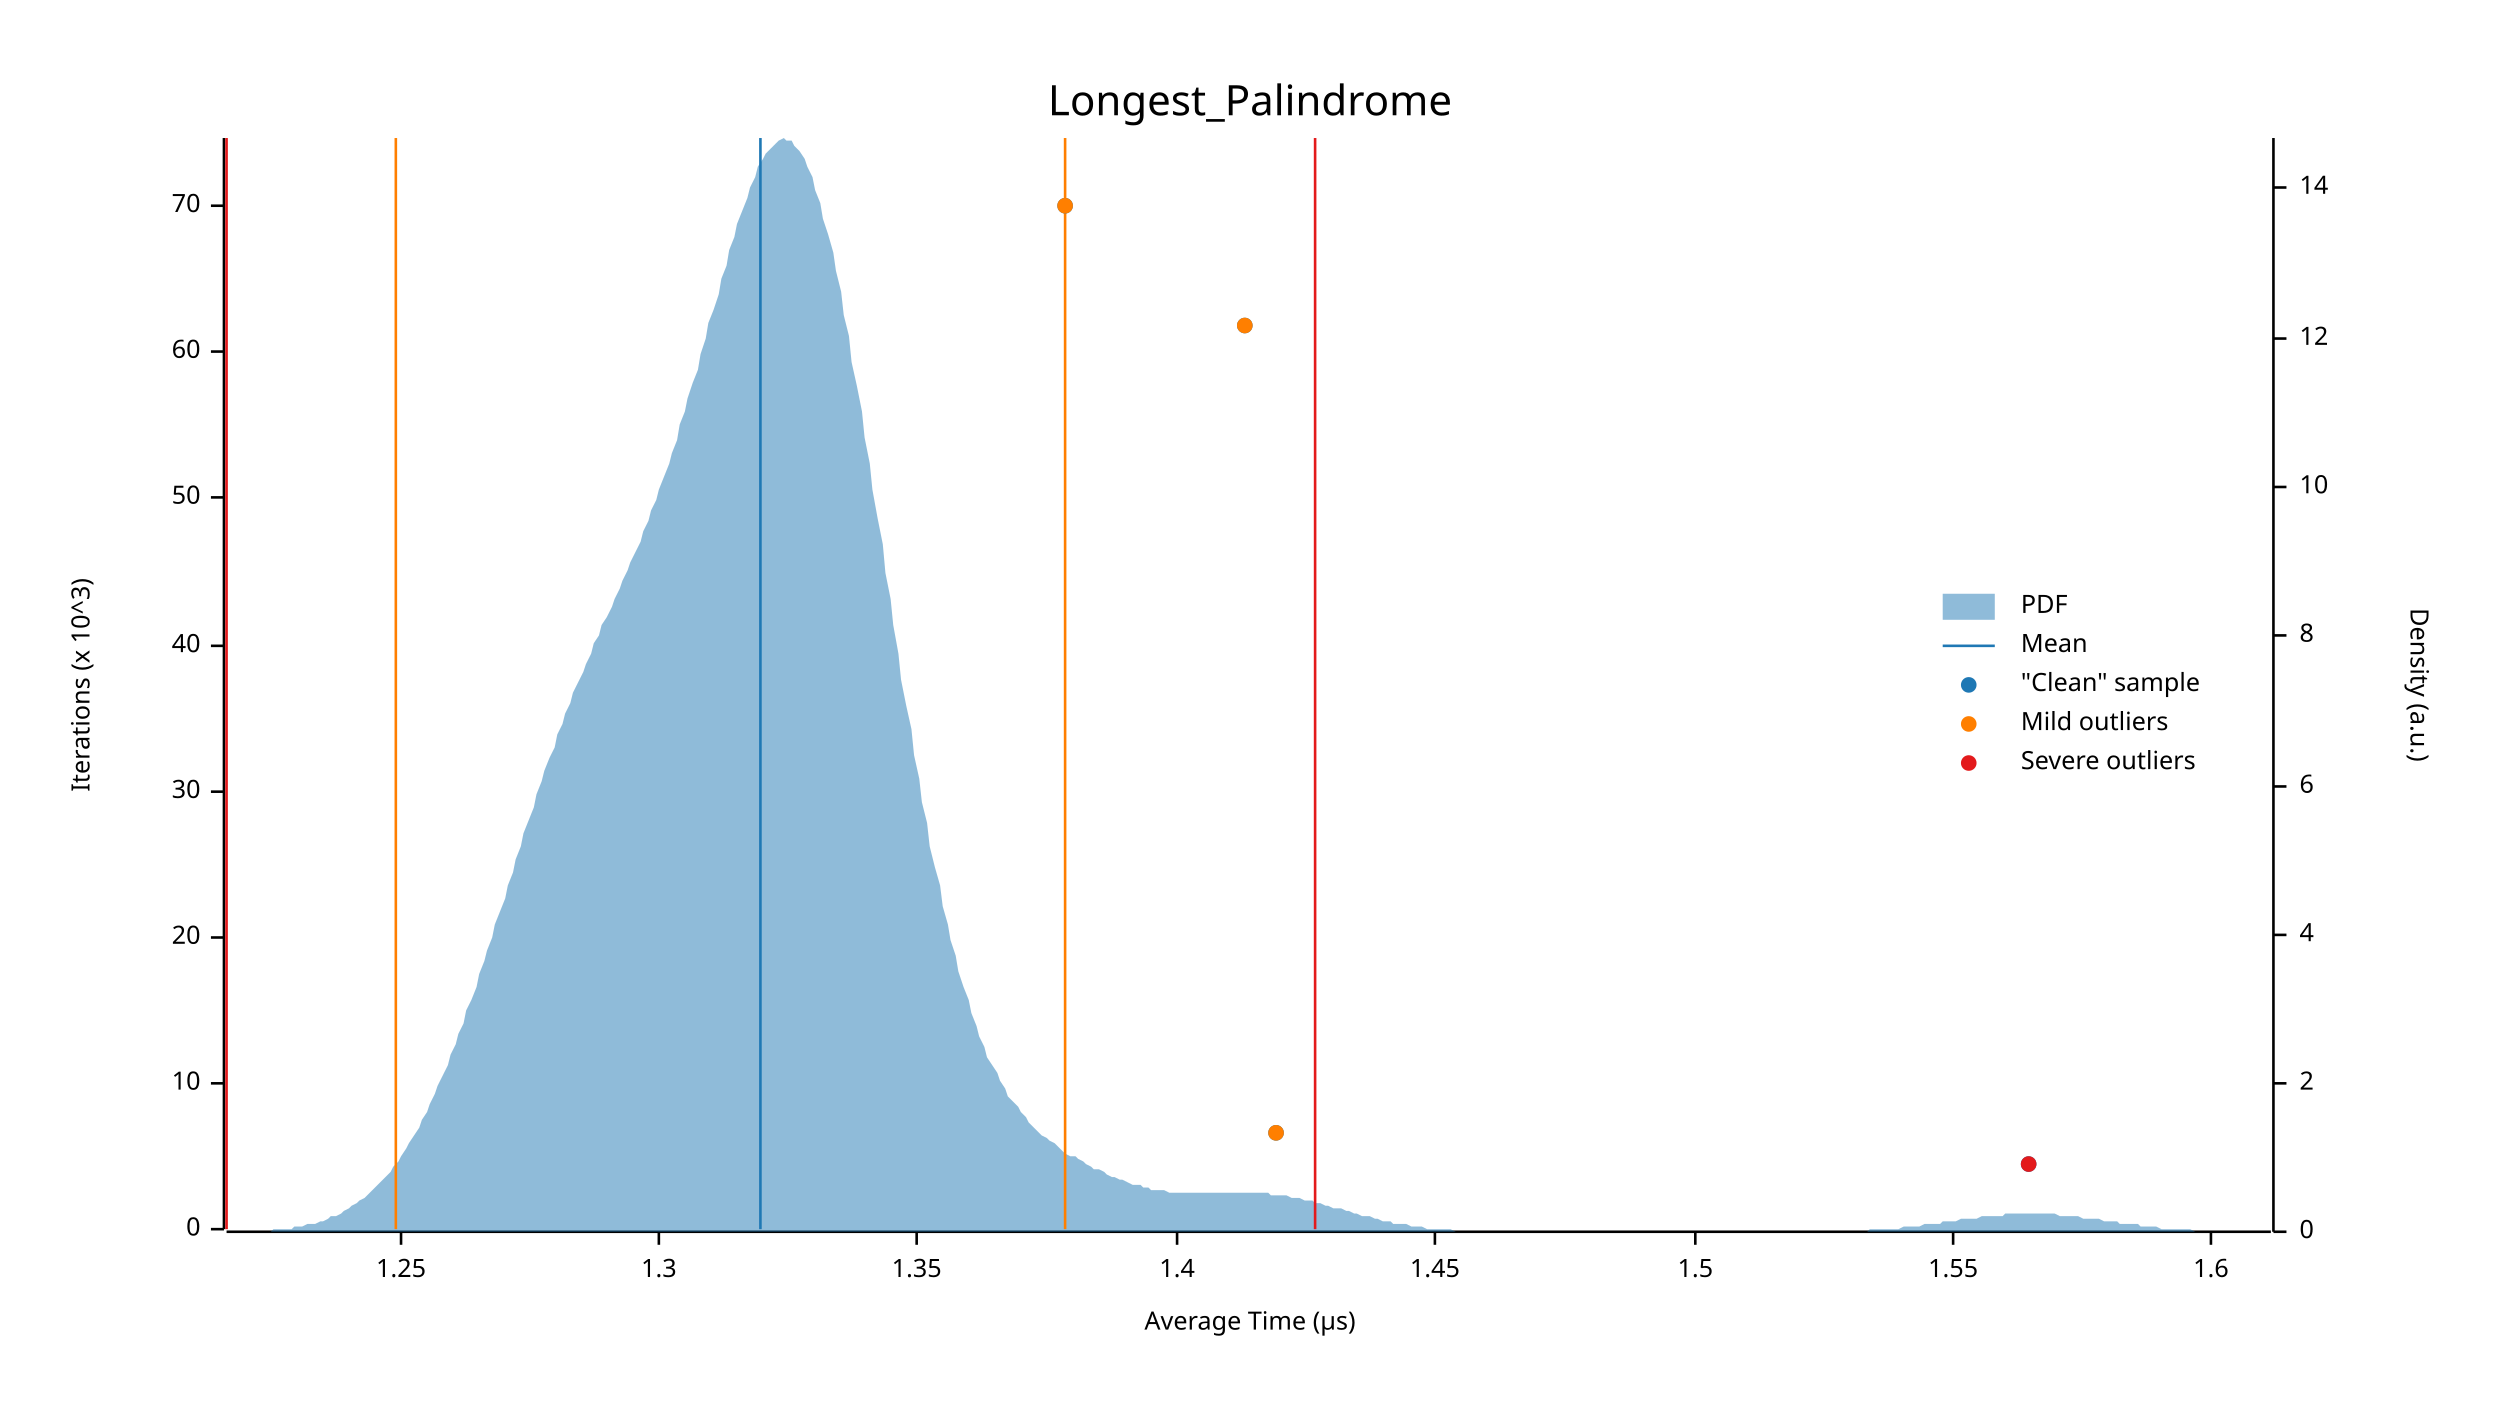
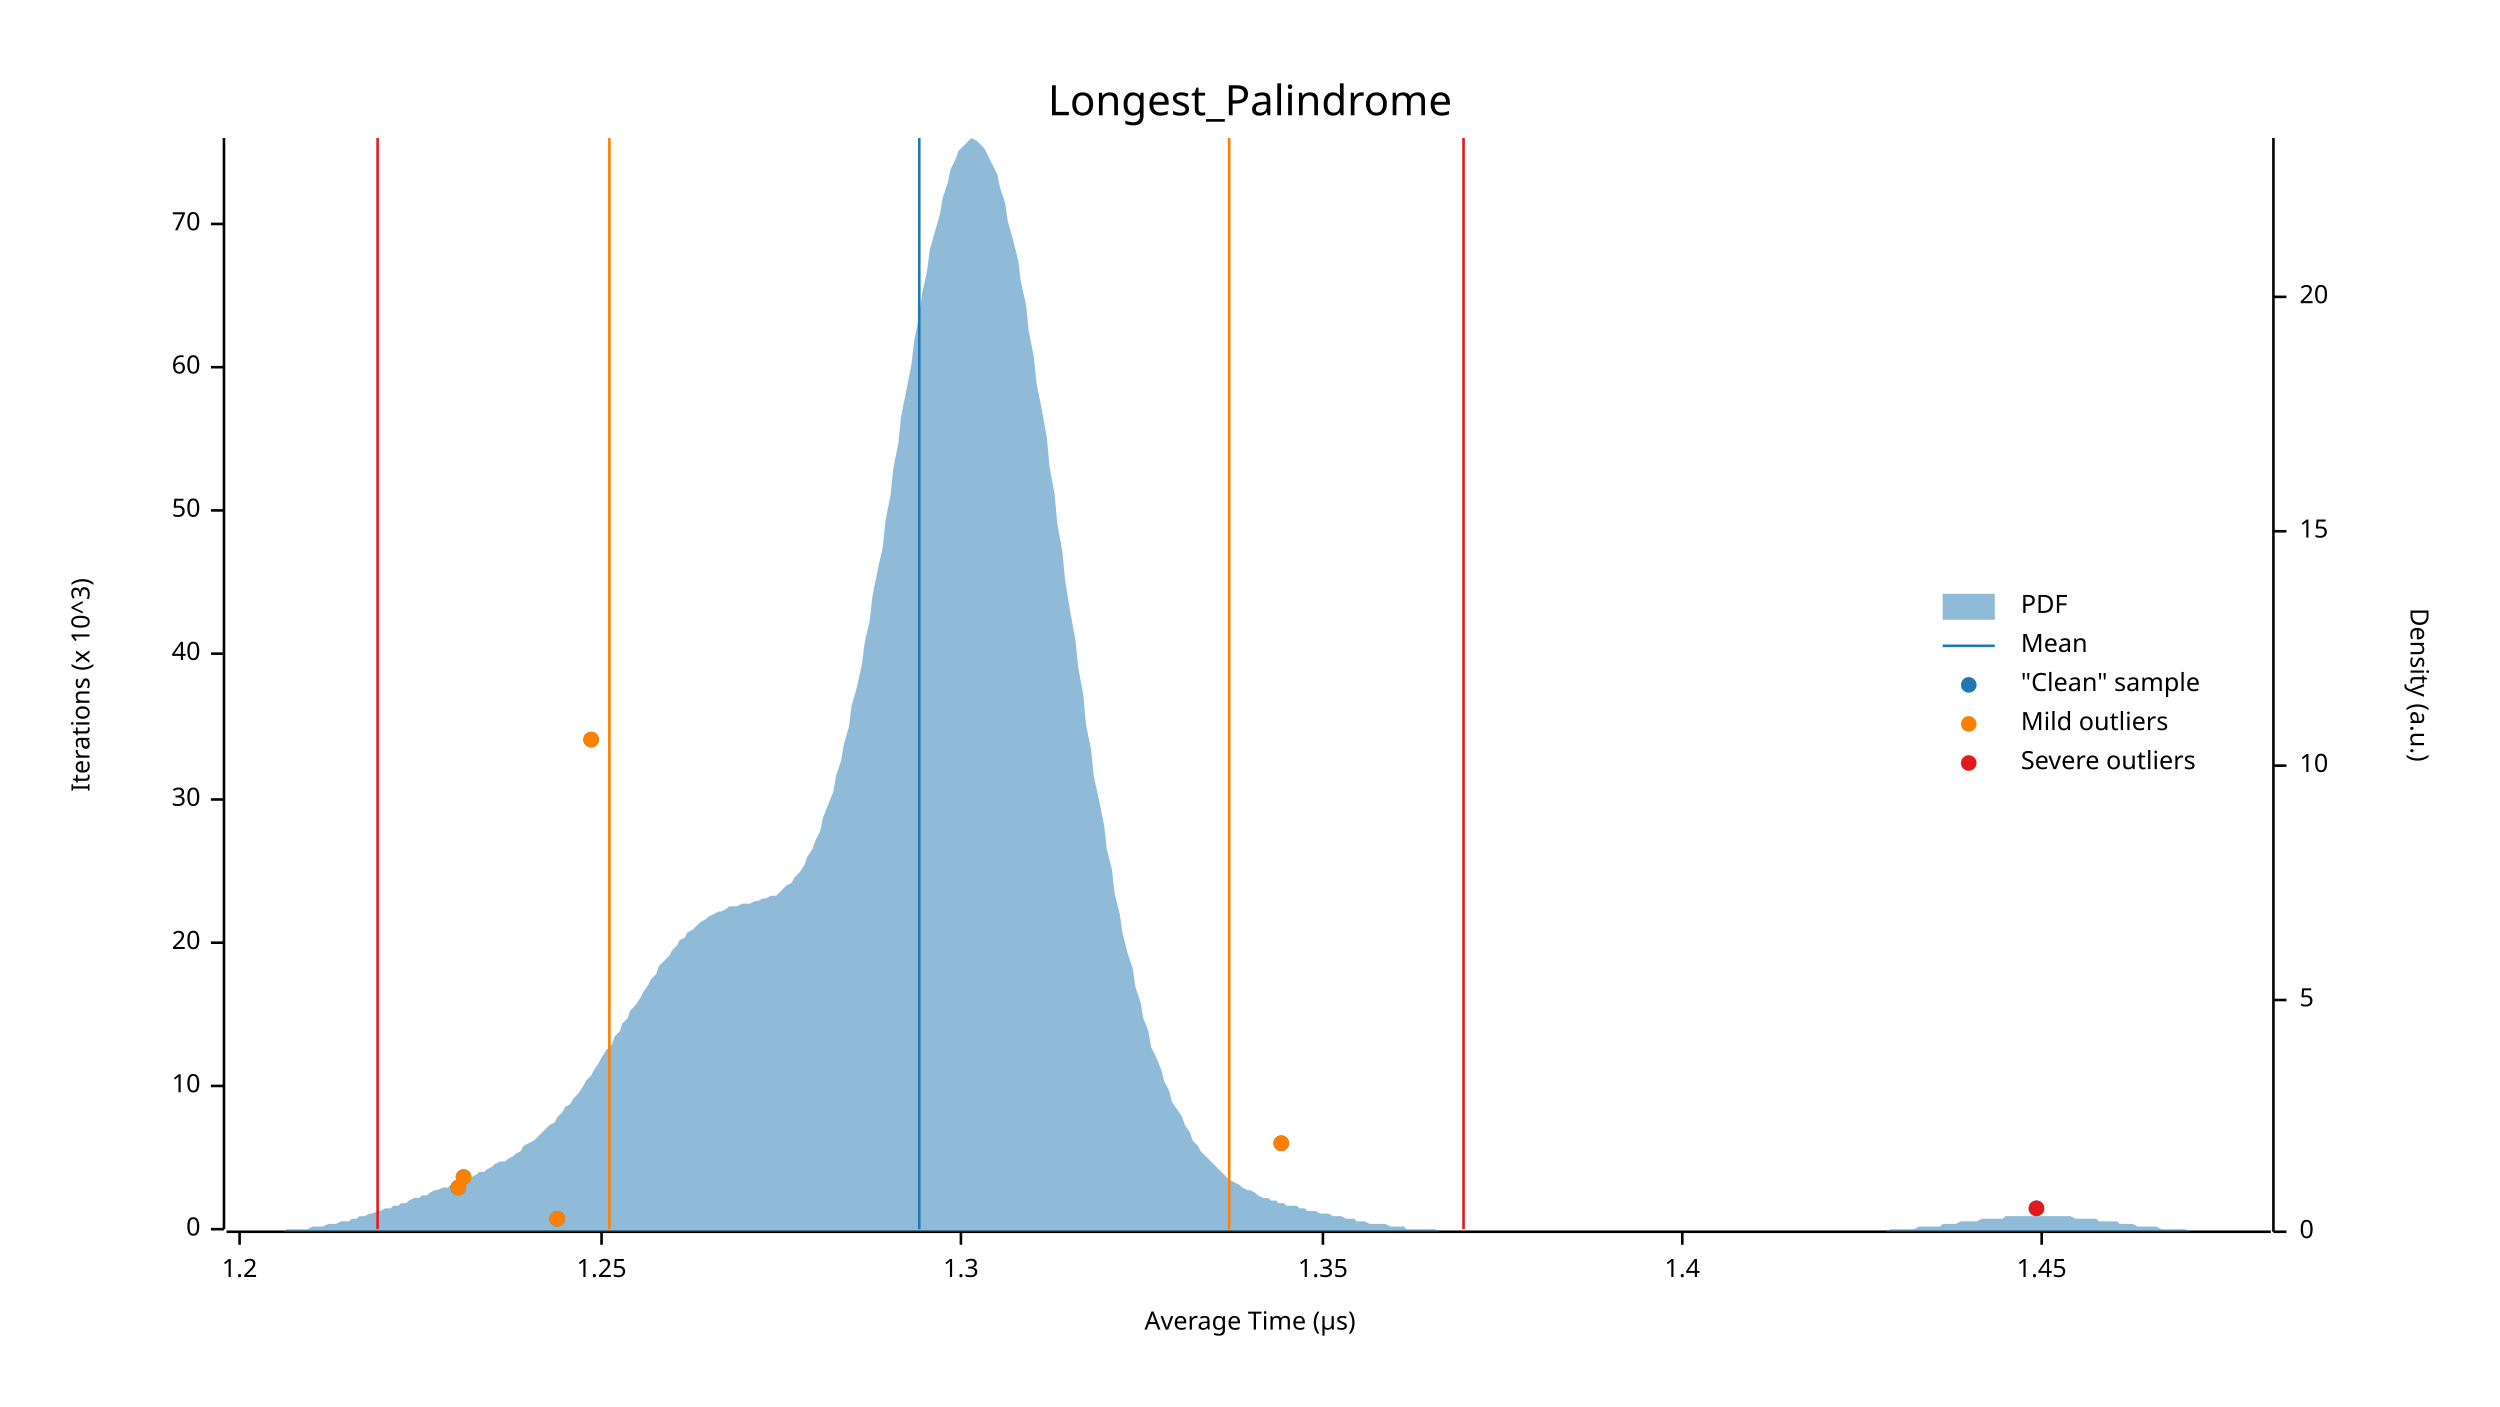
<svg xmlns="http://www.w3.org/2000/svg" width="960" height="540" viewBox="0 0 960 540">
  <text x="480" y="32" dy="0.76em" text-anchor="middle" font-family="sans-serif" font-size="16.129" opacity="1" fill="#000000">
Longest_Palindrome
</text>
  <text x="27" y="263" dy="0.76em" text-anchor="middle" font-family="sans-serif" font-size="9.677" opacity="1" fill="#000000" transform="rotate(270, 27, 263)">
Iterations (x 10^3)
</text>
  <text x="480" y="513" dy="-0.5ex" text-anchor="middle" font-family="sans-serif" font-size="9.677" opacity="1" fill="#000000">
Average Time (µs)
</text>
  <polyline fill="none" opacity="1" stroke="#000000" stroke-width="1" points="86,53 86,472 " />
  <text x="77" y="472" dy="0.5ex" text-anchor="end" font-family="sans-serif" font-size="9.677" opacity="1" fill="#000000">
0
</text>
  <polyline fill="none" opacity="1" stroke="#000000" stroke-width="1" points="81,472 86,472 " />
-   <text x="77" y="416" dy="0.5ex" text-anchor="end" font-family="sans-serif" font-size="9.677" opacity="1" fill="#000000">
+   <text x="77" y="417" dy="0.5ex" text-anchor="end" font-family="sans-serif" font-size="9.677" opacity="1" fill="#000000">
10
</text>
-   <polyline fill="none" opacity="1" stroke="#000000" stroke-width="1" points="81,416 86,416 " />
-   <text x="77" y="360" dy="0.5ex" text-anchor="end" font-family="sans-serif" font-size="9.677" opacity="1" fill="#000000">
+   <polyline fill="none" opacity="1" stroke="#000000" stroke-width="1" points="81,417 86,417 " />
+   <text x="77" y="362" dy="0.5ex" text-anchor="end" font-family="sans-serif" font-size="9.677" opacity="1" fill="#000000">
20
</text>
-   <polyline fill="none" opacity="1" stroke="#000000" stroke-width="1" points="81,360 86,360 " />
-   <text x="77" y="304" dy="0.5ex" text-anchor="end" font-family="sans-serif" font-size="9.677" opacity="1" fill="#000000">
+   <polyline fill="none" opacity="1" stroke="#000000" stroke-width="1" points="81,362 86,362 " />
+   <text x="77" y="307" dy="0.5ex" text-anchor="end" font-family="sans-serif" font-size="9.677" opacity="1" fill="#000000">
30
</text>
-   <polyline fill="none" opacity="1" stroke="#000000" stroke-width="1" points="81,304 86,304 " />
-   <text x="77" y="248" dy="0.5ex" text-anchor="end" font-family="sans-serif" font-size="9.677" opacity="1" fill="#000000">
+   <polyline fill="none" opacity="1" stroke="#000000" stroke-width="1" points="81,307 86,307 " />
+   <text x="77" y="251" dy="0.5ex" text-anchor="end" font-family="sans-serif" font-size="9.677" opacity="1" fill="#000000">
40
</text>
-   <polyline fill="none" opacity="1" stroke="#000000" stroke-width="1" points="81,248 86,248 " />
-   <text x="77" y="191" dy="0.5ex" text-anchor="end" font-family="sans-serif" font-size="9.677" opacity="1" fill="#000000">
+   <polyline fill="none" opacity="1" stroke="#000000" stroke-width="1" points="81,251 86,251 " />
+   <text x="77" y="196" dy="0.5ex" text-anchor="end" font-family="sans-serif" font-size="9.677" opacity="1" fill="#000000">
50
</text>
-   <polyline fill="none" opacity="1" stroke="#000000" stroke-width="1" points="81,191 86,191 " />
-   <text x="77" y="135" dy="0.5ex" text-anchor="end" font-family="sans-serif" font-size="9.677" opacity="1" fill="#000000">
+   <polyline fill="none" opacity="1" stroke="#000000" stroke-width="1" points="81,196 86,196 " />
+   <text x="77" y="141" dy="0.5ex" text-anchor="end" font-family="sans-serif" font-size="9.677" opacity="1" fill="#000000">
60
</text>
-   <polyline fill="none" opacity="1" stroke="#000000" stroke-width="1" points="81,135 86,135 " />
-   <text x="77" y="79" dy="0.5ex" text-anchor="end" font-family="sans-serif" font-size="9.677" opacity="1" fill="#000000">
+   <polyline fill="none" opacity="1" stroke="#000000" stroke-width="1" points="81,141 86,141 " />
+   <text x="77" y="86" dy="0.5ex" text-anchor="end" font-family="sans-serif" font-size="9.677" opacity="1" fill="#000000">
70
</text>
-   <polyline fill="none" opacity="1" stroke="#000000" stroke-width="1" points="81,79 86,79 " />
+   <polyline fill="none" opacity="1" stroke="#000000" stroke-width="1" points="81,86 86,86 " />
  <polyline fill="none" opacity="1" stroke="#000000" stroke-width="1" points="87,473 872,473 " />
-   <text x="154" y="483" dy="0.76em" text-anchor="middle" font-family="sans-serif" font-size="9.677" opacity="1" fill="#000000">
+   <text x="92" y="483" dy="0.76em" text-anchor="middle" font-family="sans-serif" font-size="9.677" opacity="1" fill="#000000">
+ 1.2
+ </text>
+   <polyline fill="none" opacity="1" stroke="#000000" stroke-width="1" points="92,473 92,478 " />
+   <text x="231" y="483" dy="0.76em" text-anchor="middle" font-family="sans-serif" font-size="9.677" opacity="1" fill="#000000">
1.25
</text>
-   <polyline fill="none" opacity="1" stroke="#000000" stroke-width="1" points="154,473 154,478 " />
-   <text x="253" y="483" dy="0.76em" text-anchor="middle" font-family="sans-serif" font-size="9.677" opacity="1" fill="#000000">
+   <polyline fill="none" opacity="1" stroke="#000000" stroke-width="1" points="231,473 231,478 " />
+   <text x="369" y="483" dy="0.76em" text-anchor="middle" font-family="sans-serif" font-size="9.677" opacity="1" fill="#000000">
1.3
</text>
-   <polyline fill="none" opacity="1" stroke="#000000" stroke-width="1" points="253,473 253,478 " />
-   <text x="352" y="483" dy="0.76em" text-anchor="middle" font-family="sans-serif" font-size="9.677" opacity="1" fill="#000000">
+   <polyline fill="none" opacity="1" stroke="#000000" stroke-width="1" points="369,473 369,478 " />
+   <text x="508" y="483" dy="0.76em" text-anchor="middle" font-family="sans-serif" font-size="9.677" opacity="1" fill="#000000">
1.35
</text>
-   <polyline fill="none" opacity="1" stroke="#000000" stroke-width="1" points="352,473 352,478 " />
-   <text x="452" y="483" dy="0.76em" text-anchor="middle" font-family="sans-serif" font-size="9.677" opacity="1" fill="#000000">
+   <polyline fill="none" opacity="1" stroke="#000000" stroke-width="1" points="508,473 508,478 " />
+   <text x="646" y="483" dy="0.76em" text-anchor="middle" font-family="sans-serif" font-size="9.677" opacity="1" fill="#000000">
1.4
</text>
-   <polyline fill="none" opacity="1" stroke="#000000" stroke-width="1" points="452,473 452,478 " />
-   <text x="551" y="483" dy="0.76em" text-anchor="middle" font-family="sans-serif" font-size="9.677" opacity="1" fill="#000000">
+   <polyline fill="none" opacity="1" stroke="#000000" stroke-width="1" points="646,473 646,478 " />
+   <text x="784" y="483" dy="0.76em" text-anchor="middle" font-family="sans-serif" font-size="9.677" opacity="1" fill="#000000">
1.45
</text>
-   <polyline fill="none" opacity="1" stroke="#000000" stroke-width="1" points="551,473 551,478 " />
-   <text x="651" y="483" dy="0.76em" text-anchor="middle" font-family="sans-serif" font-size="9.677" opacity="1" fill="#000000">
- 1.5
- </text>
-   <polyline fill="none" opacity="1" stroke="#000000" stroke-width="1" points="651,473 651,478 " />
-   <text x="750" y="483" dy="0.76em" text-anchor="middle" font-family="sans-serif" font-size="9.677" opacity="1" fill="#000000">
- 1.55
- </text>
-   <polyline fill="none" opacity="1" stroke="#000000" stroke-width="1" points="750,473 750,478 " />
-   <text x="849" y="483" dy="0.76em" text-anchor="middle" font-family="sans-serif" font-size="9.677" opacity="1" fill="#000000">
- 1.6
- </text>
-   <polyline fill="none" opacity="1" stroke="#000000" stroke-width="1" points="849,473 849,478 " />
+   <polyline fill="none" opacity="1" stroke="#000000" stroke-width="1" points="784,473 784,478 " />
  <text x="933" y="263" dy="0.76em" text-anchor="middle" font-family="sans-serif" font-size="9.677" opacity="1" fill="#000000" transform="rotate(90, 933, 263)">
Density (a.u.)
</text>
  <polyline fill="none" opacity="1" stroke="#000000" stroke-width="1" points="873,53 873,473 " />
  <text x="883" y="473" dy="0.5ex" text-anchor="start" font-family="sans-serif" font-size="9.677" opacity="1" fill="#000000">
0
</text>
  <polyline fill="none" opacity="1" stroke="#000000" stroke-width="1" points="873,473 878,473 " />
-   <text x="883" y="416" dy="0.5ex" text-anchor="start" font-family="sans-serif" font-size="9.677" opacity="1" fill="#000000">
- 2
+   <text x="883" y="384" dy="0.5ex" text-anchor="start" font-family="sans-serif" font-size="9.677" opacity="1" fill="#000000">
+ 5
</text>
-   <polyline fill="none" opacity="1" stroke="#000000" stroke-width="1" points="873,416 878,416 " />
-   <text x="883" y="359" dy="0.5ex" text-anchor="start" font-family="sans-serif" font-size="9.677" opacity="1" fill="#000000">
- 4
- </text>
-   <polyline fill="none" opacity="1" stroke="#000000" stroke-width="1" points="873,359 878,359 " />
-   <text x="883" y="302" dy="0.5ex" text-anchor="start" font-family="sans-serif" font-size="9.677" opacity="1" fill="#000000">
- 6
- </text>
-   <polyline fill="none" opacity="1" stroke="#000000" stroke-width="1" points="873,302 878,302 " />
-   <text x="883" y="244" dy="0.5ex" text-anchor="start" font-family="sans-serif" font-size="9.677" opacity="1" fill="#000000">
- 8
- </text>
-   <polyline fill="none" opacity="1" stroke="#000000" stroke-width="1" points="873,244 878,244 " />
-   <text x="883" y="187" dy="0.5ex" text-anchor="start" font-family="sans-serif" font-size="9.677" opacity="1" fill="#000000">
+   <polyline fill="none" opacity="1" stroke="#000000" stroke-width="1" points="873,384 878,384 " />
+   <text x="883" y="294" dy="0.5ex" text-anchor="start" font-family="sans-serif" font-size="9.677" opacity="1" fill="#000000">
10
</text>
-   <polyline fill="none" opacity="1" stroke="#000000" stroke-width="1" points="873,187 878,187 " />
-   <text x="883" y="130" dy="0.5ex" text-anchor="start" font-family="sans-serif" font-size="9.677" opacity="1" fill="#000000">
- 12
+   <polyline fill="none" opacity="1" stroke="#000000" stroke-width="1" points="873,294 878,294 " />
+   <text x="883" y="204" dy="0.5ex" text-anchor="start" font-family="sans-serif" font-size="9.677" opacity="1" fill="#000000">
+ 15
</text>
-   <polyline fill="none" opacity="1" stroke="#000000" stroke-width="1" points="873,130 878,130 " />
-   <text x="883" y="72" dy="0.5ex" text-anchor="start" font-family="sans-serif" font-size="9.677" opacity="1" fill="#000000">
- 14
+   <polyline fill="none" opacity="1" stroke="#000000" stroke-width="1" points="873,204 878,204 " />
+   <text x="883" y="114" dy="0.5ex" text-anchor="start" font-family="sans-serif" font-size="9.677" opacity="1" fill="#000000">
+ 20
</text>
-   <polyline fill="none" opacity="1" stroke="#000000" stroke-width="1" points="873,72 878,72 " />
-   <polygon opacity="0.5" fill="#1F78B4" points="87,473 88,473 90,473 91,473 93,473 94,473 96,473 98,473 99,473 101,473 102,473 104,473 105,472 107,472 109,472 110,472 112,472 113,471 115,471 116,471 118,470 120,470 121,470 123,469 124,469 126,468 127,467 129,467 131,466 132,465 134,464 135,463 137,462 138,461 140,460 142,458 143,457 145,455 146,454 148,452 150,450 151,448 153,446 154,444 156,441 157,439 159,436 161,433 162,430 164,427 165,424 167,420 168,417 170,413 172,409 173,405 175,401 176,397 178,393 179,388 181,384 183,379 184,374 186,369 187,365 189,360 190,355 192,350 194,345 195,340 197,335 198,330 200,325 201,320 203,315 205,310 206,305 208,300 209,296 211,291 213,287 214,282 216,278 217,274 219,270 220,266 222,262 224,258 225,255 227,251 228,247 230,244 231,240 233,237 235,233 236,230 238,226 239,223 241,219 242,216 244,212 246,208 247,204 249,200 250,196 252,192 253,188 255,183 257,178 258,174 260,169 261,163 263,158 264,153 266,147 268,142 269,136 271,130 272,124 274,119 276,113 277,107 279,102 280,96 282,91 283,86 285,81 287,76 288,72 290,68 291,64 293,61 294,59 296,57 298,55 299,54 301,53 302,54 304,54 305,56 307,58 309,61 310,64 312,68 313,73 315,78 316,84 318,90 320,97 321,104 323,112 324,121 326,129 327,139 329,148 331,158 332,168 334,178 335,188 337,199 339,209 340,220 342,230 343,240 345,251 346,261 348,271 350,280 351,290 353,299 354,308 356,316 357,325 359,333 361,340 362,348 364,355 365,361 367,367 368,373 370,379 372,384 373,389 375,394 376,398 378,402 379,406 381,409 383,412 384,415 386,418 387,421 389,423 391,425 392,427 394,429 395,431 397,433 398,434 400,436 402,437 403,438 405,439 406,440 408,442 409,443 411,444 413,444 414,445 416,446 417,447 419,448 420,449 422,449 424,450 425,451 427,452 428,452 430,453 431,453 433,454 435,455 436,455 438,455 439,456 441,456 442,457 444,457 446,457 447,457 449,458 450,458 452,458 454,458 455,458 457,458 458,458 460,458 461,458 463,458 465,458 466,458 468,458 469,458 471,458 472,458 474,458 476,458 477,458 479,458 480,458 482,458 483,458 485,458 487,458 488,459 490,459 491,459 493,459 494,459 496,460 498,460 499,460 501,461 502,461 504,461 505,462 507,462 509,463 510,463 512,464 513,464 515,464 517,465 518,465 520,466 521,466 523,467 524,467 526,467 528,468 529,468 531,469 532,469 534,469 535,470 537,470 539,470 540,470 542,471 543,471 545,471 546,471 548,472 550,472 551,472 553,472 554,472 556,472 557,472 559,473 561,473 562,473 564,473 565,473 567,473 568,473 570,473 572,473 573,473 575,473 576,473 578,473 580,473 581,473 583,473 584,473 586,473 587,473 589,473 591,473 592,473 594,473 595,473 597,473 598,473 600,473 602,473 603,473 605,473 606,473 608,473 609,473 611,473 613,473 614,473 616,473 617,473 619,473 620,473 622,473 624,473 625,473 627,473 628,473 630,473 632,473 633,473 635,473 636,473 638,473 639,473 641,473 643,473 644,473 646,473 647,473 649,473 650,473 652,473 654,473 655,473 657,473 658,473 660,473 661,473 663,473 665,473 666,473 668,473 669,473 671,473 672,473 674,473 676,473 677,473 679,473 680,473 682,473 683,473 685,473 687,473 688,473 690,473 691,473 693,473 695,473 696,473 698,473 699,473 701,473 702,473 704,473 706,473 707,473 709,473 710,473 712,473 713,473 715,473 717,473 718,472 720,472 721,472 723,472 724,472 726,472 728,472 729,472 731,471 732,471 734,471 735,471 737,471 739,470 740,470 742,470 743,470 745,470 746,469 748,469 750,469 751,469 753,468 754,468 756,468 758,468 759,468 761,467 762,467 764,467 765,467 767,467 769,467 770,466 772,466 773,466 775,466 776,466 778,466 780,466 781,466 783,466 784,466 786,466 787,466 789,466 791,467 792,467 794,467 795,467 797,467 798,467 800,468 802,468 803,468 805,468 806,468 808,469 809,469 811,469 813,469 814,470 816,470 817,470 819,470 821,470 822,471 824,471 825,471 827,471 828,471 830,472 832,472 833,472 835,472 836,472 838,472 839,472 841,472 843,473 844,473 846,473 847,473 849,473 850,473 852,473 854,473 855,473 857,473 858,473 860,473 861,473 863,473 865,473 866,473 868,473 869,473 871,473 873,473 873,473 87,473 " />
-   <polyline fill="none" opacity="1" stroke="#1F78B4" stroke-width="1" points="292,472 292,53 " />
-   <polyline fill="none" opacity="1" stroke="#FF7F00" stroke-width="1" points="152,472 152,53 " />
-   <polyline fill="none" opacity="1" stroke="#FF7F00" stroke-width="1" points="409,472 409,53 " />
-   <polyline fill="none" opacity="1" stroke="#E31A1C" stroke-width="1" points="87,472 87,53 " />
-   <polyline fill="none" opacity="1" stroke="#E31A1C" stroke-width="1" points="505,472 505,53 " />
-   <circle cx="779" cy="447" r="3" opacity="1" fill="#1F78B4" stroke="none" stroke-width="1" />
-   <circle cx="490" cy="435" r="3" opacity="1" fill="#1F78B4" stroke="none" stroke-width="1" />
-   <circle cx="478" cy="125" r="3" opacity="1" fill="#1F78B4" stroke="none" stroke-width="1" />
-   <circle cx="409" cy="79" r="3" opacity="1" fill="#1F78B4" stroke="none" stroke-width="1" />
-   <circle cx="490" cy="435" r="3" opacity="1" fill="#FF7F00" stroke="none" stroke-width="1" />
-   <circle cx="478" cy="125" r="3" opacity="1" fill="#FF7F00" stroke="none" stroke-width="1" />
-   <circle cx="409" cy="79" r="3" opacity="1" fill="#FF7F00" stroke="none" stroke-width="1" />
-   <circle cx="779" cy="447" r="3" opacity="1" fill="#E31A1C" stroke="none" stroke-width="1" />
+   <polyline fill="none" opacity="1" stroke="#000000" stroke-width="1" points="873,114 878,114 " />
+   <polygon opacity="0.5" fill="#1F78B4" points="87,473 88,473 90,473 91,473 93,473 94,473 96,473 98,473 99,473 101,473 102,473 104,473 105,473 107,473 109,473 110,472 112,472 113,472 115,472 116,472 118,472 120,471 121,471 123,471 124,471 126,470 127,470 129,470 131,469 132,469 134,469 135,468 137,468 138,467 140,467 142,466 143,466 145,465 146,465 148,464 150,464 151,463 153,463 154,462 156,462 157,461 159,460 161,460 162,459 164,459 165,458 167,457 168,457 170,456 172,456 173,455 175,454 176,454 178,453 179,452 181,452 183,451 184,450 186,450 187,449 189,448 190,447 192,446 194,446 195,445 197,444 198,443 200,442 201,440 203,439 205,438 206,437 208,435 209,434 211,432 213,431 214,429 216,427 217,425 219,424 220,422 222,420 224,417 225,415 227,413 228,411 230,408 231,406 233,403 235,401 236,398 238,396 239,393 241,391 242,388 244,386 246,383 247,381 249,378 250,376 252,374 253,371 255,369 257,367 258,365 260,363 261,361 263,360 264,358 266,357 268,355 269,354 271,353 272,352 274,351 276,350 277,350 279,349 280,348 282,348 283,348 285,347 287,347 288,347 290,346 291,346 293,345 294,345 296,344 298,344 299,343 301,341 302,340 304,339 305,337 307,335 309,332 310,329 312,326 313,323 315,319 316,314 318,309 320,304 321,298 323,292 324,286 326,279 327,271 329,264 331,255 332,247 334,238 335,229 337,219 339,210 340,200 342,190 343,180 345,170 346,160 348,150 350,140 351,131 353,121 354,113 356,104 357,96 359,89 361,82 362,76 364,70 365,65 367,61 368,58 370,56 372,54 373,53 375,54 376,55 378,57 379,59 381,63 383,67 384,72 386,78 387,85 389,92 391,100 392,108 394,117 395,127 397,137 398,147 400,157 402,168 403,179 405,190 406,201 408,212 409,223 411,235 413,246 414,256 416,267 417,278 419,288 420,298 422,307 424,317 425,326 427,334 428,343 430,351 431,358 433,366 435,372 436,379 438,385 439,391 441,396 442,402 444,406 446,411 447,415 449,419 450,423 452,426 454,429 455,432 457,435 458,438 460,440 461,442 463,444 465,446 466,447 468,449 469,450 471,452 472,453 474,454 476,455 477,456 479,457 480,457 482,458 483,459 485,460 487,460 488,461 490,461 491,462 493,462 494,463 496,463 498,463 499,464 501,464 502,465 504,465 505,465 507,466 509,466 510,466 512,467 513,467 515,467 517,468 518,468 520,468 521,469 523,469 524,469 526,470 528,470 529,470 531,470 532,470 534,471 535,471 537,471 539,471 540,472 542,472 543,472 545,472 546,472 548,472 550,472 551,472 553,473 554,473 556,473 557,473 559,473 561,473 562,473 564,473 565,473 567,473 568,473 570,473 572,473 573,473 575,473 576,473 578,473 580,473 581,473 583,473 584,473 586,473 587,473 589,473 591,473 592,473 594,473 595,473 597,473 598,473 600,473 602,473 603,473 605,473 606,473 608,473 609,473 611,473 613,473 614,473 616,473 617,473 619,473 620,473 622,473 624,473 625,473 627,473 628,473 630,473 632,473 633,473 635,473 636,473 638,473 639,473 641,473 643,473 644,473 646,473 647,473 649,473 650,473 652,473 654,473 655,473 657,473 658,473 660,473 661,473 663,473 665,473 666,473 668,473 669,473 671,473 672,473 674,473 676,473 677,473 679,473 680,473 682,473 683,473 685,473 687,473 688,473 690,473 691,473 693,473 695,473 696,473 698,473 699,473 701,473 702,473 704,473 706,473 707,473 709,473 710,473 712,473 713,473 715,473 717,473 718,473 720,473 721,473 723,473 724,473 726,472 728,472 729,472 731,472 732,472 734,472 735,472 737,471 739,471 740,471 742,471 743,471 745,471 746,470 748,470 750,470 751,470 753,469 754,469 756,469 758,469 759,469 761,468 762,468 764,468 765,468 767,468 769,468 770,467 772,467 773,467 775,467 776,467 778,467 780,467 781,467 783,467 784,467 786,467 787,467 789,467 791,467 792,467 794,467 795,467 797,468 798,468 800,468 802,468 803,468 805,468 806,469 808,469 809,469 811,469 813,469 814,470 816,470 817,470 819,470 821,471 822,471 824,471 825,471 827,471 828,471 830,472 832,472 833,472 835,472 836,472 838,472 839,472 841,473 843,473 844,473 846,473 847,473 849,473 850,473 852,473 854,473 855,473 857,473 858,473 860,473 861,473 863,473 865,473 866,473 868,473 869,473 871,473 873,473 873,473 87,473 " />
+   <polyline fill="none" opacity="1" stroke="#1F78B4" stroke-width="1" points="353,472 353,53 " />
+   <polyline fill="none" opacity="1" stroke="#FF7F00" stroke-width="1" points="234,472 234,53 " />
+   <polyline fill="none" opacity="1" stroke="#FF7F00" stroke-width="1" points="472,472 472,53 " />
+   <polyline fill="none" opacity="1" stroke="#E31A1C" stroke-width="1" points="145,472 145,53 " />
+   <polyline fill="none" opacity="1" stroke="#E31A1C" stroke-width="1" points="562,472 562,53 " />
+   <circle cx="214" cy="468" r="3" opacity="1" fill="#1F78B4" stroke="none" stroke-width="1" />
+   <circle cx="782" cy="464" r="3" opacity="1" fill="#1F78B4" stroke="none" stroke-width="1" />
+   <circle cx="176" cy="456" r="3" opacity="1" fill="#1F78B4" stroke="none" stroke-width="1" />
+   <circle cx="178" cy="452" r="3" opacity="1" fill="#1F78B4" stroke="none" stroke-width="1" />
+   <circle cx="492" cy="439" r="3" opacity="1" fill="#1F78B4" stroke="none" stroke-width="1" />
+   <circle cx="227" cy="284" r="3" opacity="1" fill="#1F78B4" stroke="none" stroke-width="1" />
+   <circle cx="214" cy="468" r="3" opacity="1" fill="#FF7F00" stroke="none" stroke-width="1" />
+   <circle cx="176" cy="456" r="3" opacity="1" fill="#FF7F00" stroke="none" stroke-width="1" />
+   <circle cx="178" cy="452" r="3" opacity="1" fill="#FF7F00" stroke="none" stroke-width="1" />
+   <circle cx="492" cy="439" r="3" opacity="1" fill="#FF7F00" stroke="none" stroke-width="1" />
+   <circle cx="227" cy="284" r="3" opacity="1" fill="#FF7F00" stroke="none" stroke-width="1" />
+   <circle cx="782" cy="464" r="3" opacity="1" fill="#E31A1C" stroke="none" stroke-width="1" />
  <text x="776" y="228" dy="0.76em" text-anchor="start" font-family="sans-serif" font-size="9.677" opacity="1" fill="#000000">
PDF
</text>
  <text x="776" y="243" dy="0.76em" text-anchor="start" font-family="sans-serif" font-size="9.677" opacity="1" fill="#000000">
Mean
</text>
  <text x="776" y="258" dy="0.76em" text-anchor="start" font-family="sans-serif" font-size="9.677" opacity="1" fill="#000000">
"Clean" sample
</text>
  <text x="776" y="273" dy="0.76em" text-anchor="start" font-family="sans-serif" font-size="9.677" opacity="1" fill="#000000">
Mild outliers
</text>
  <text x="776" y="288" dy="0.76em" text-anchor="start" font-family="sans-serif" font-size="9.677" opacity="1" fill="#000000">
Severe outliers
</text>
  <rect x="746" y="228" width="20" height="10" opacity="0.5" fill="#1F78B4" stroke="none" />
  <polyline fill="none" opacity="1" stroke="#1F78B4" stroke-width="1" points="746,248 766,248 " />
  <circle cx="756" cy="263" r="3" opacity="1" fill="#1F78B4" stroke="none" stroke-width="1" />
  <circle cx="756" cy="278" r="3" opacity="1" fill="#FF7F00" stroke="none" stroke-width="1" />
  <circle cx="756" cy="293" r="3" opacity="1" fill="#E31A1C" stroke="none" stroke-width="1" />
</svg>
